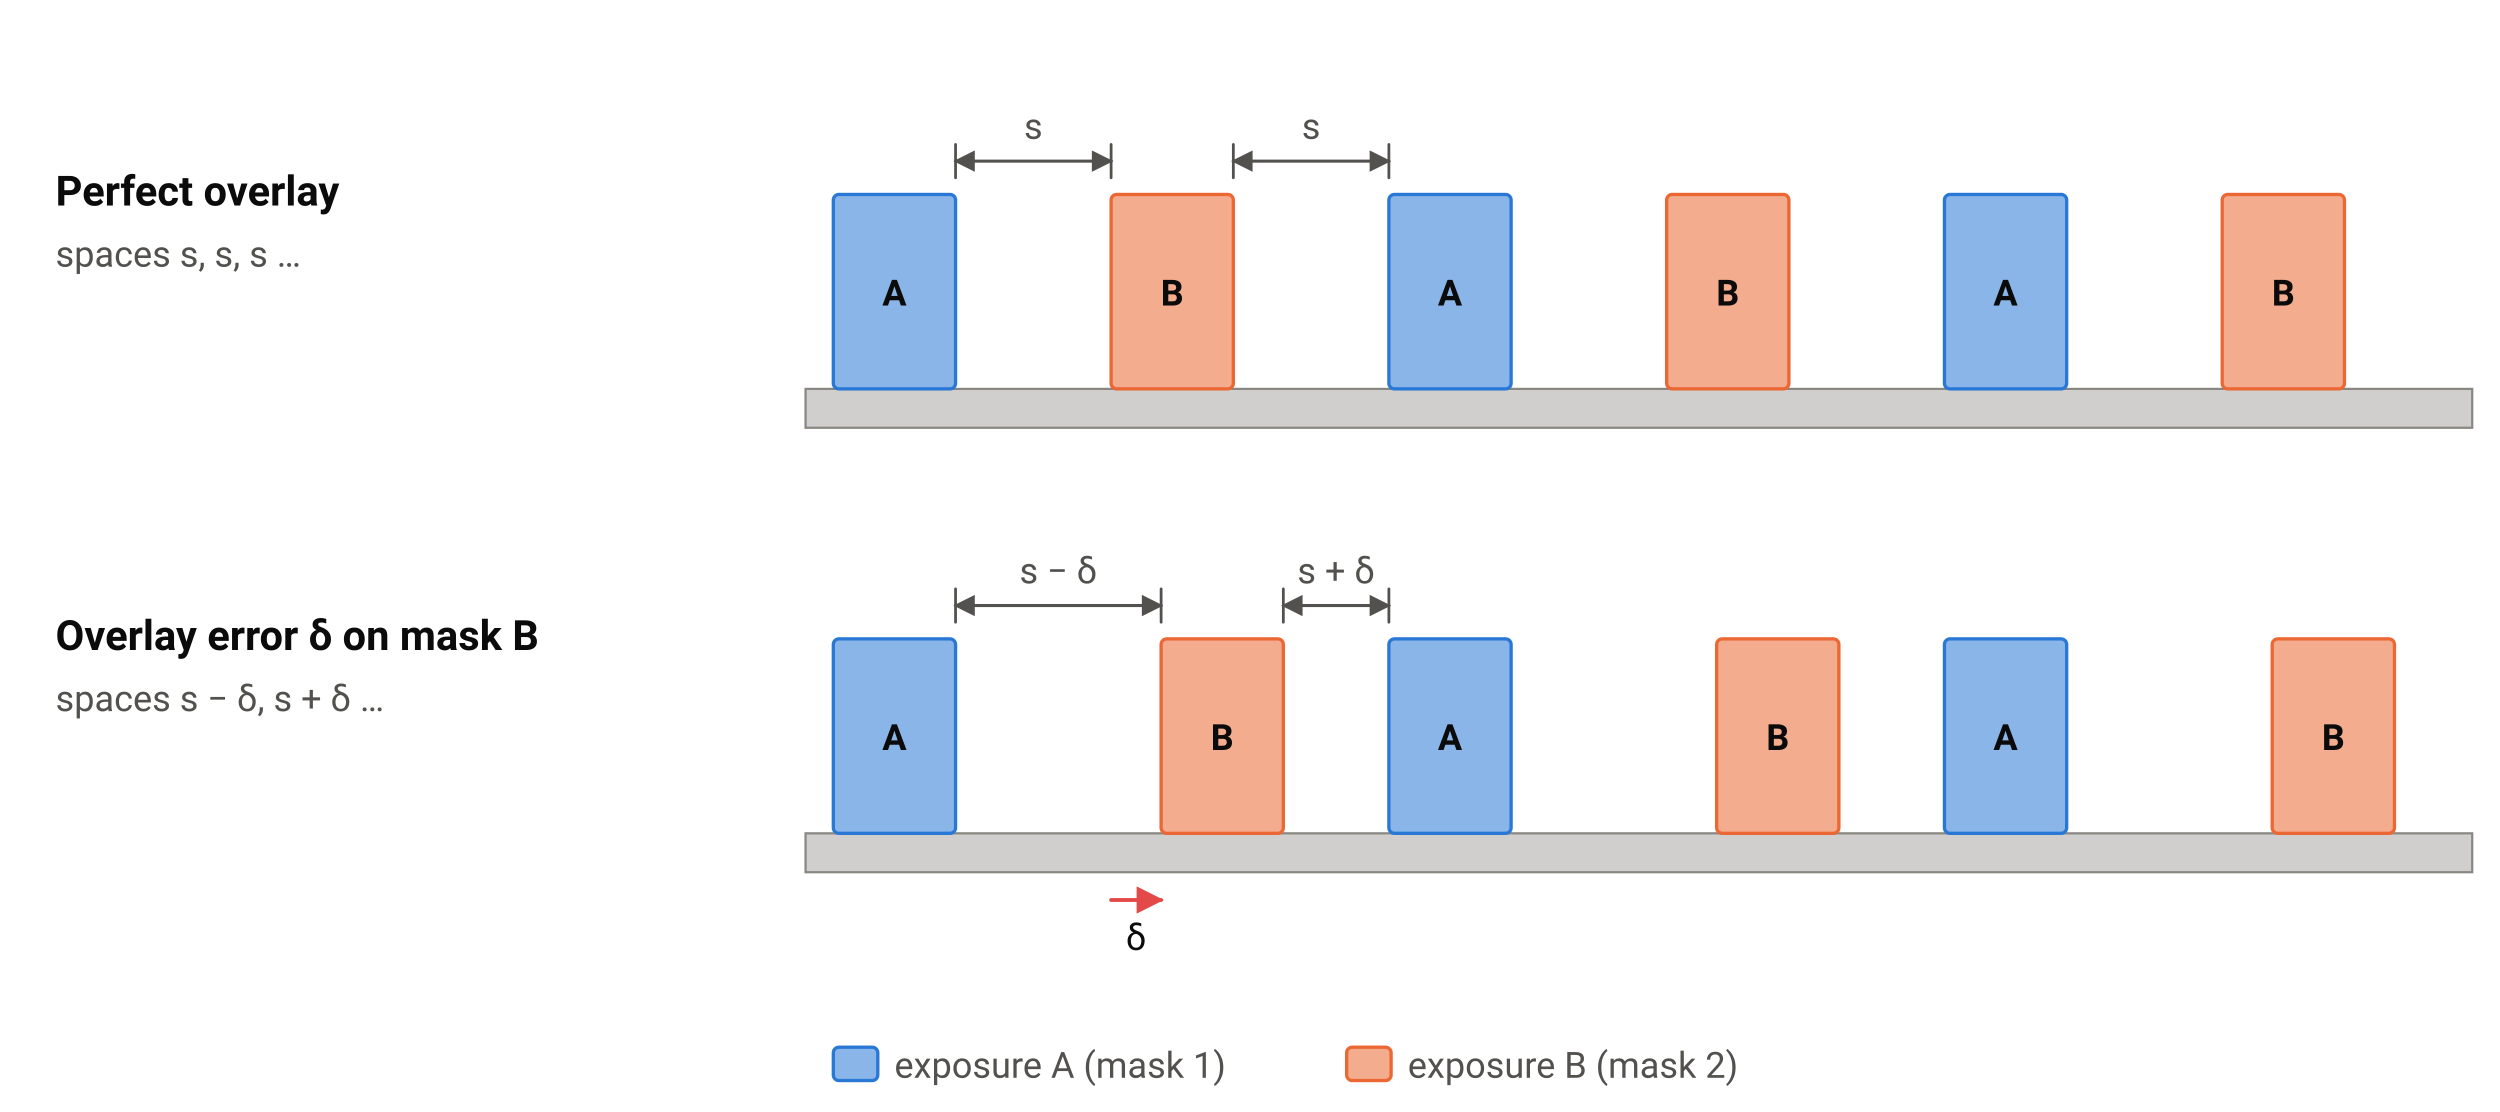
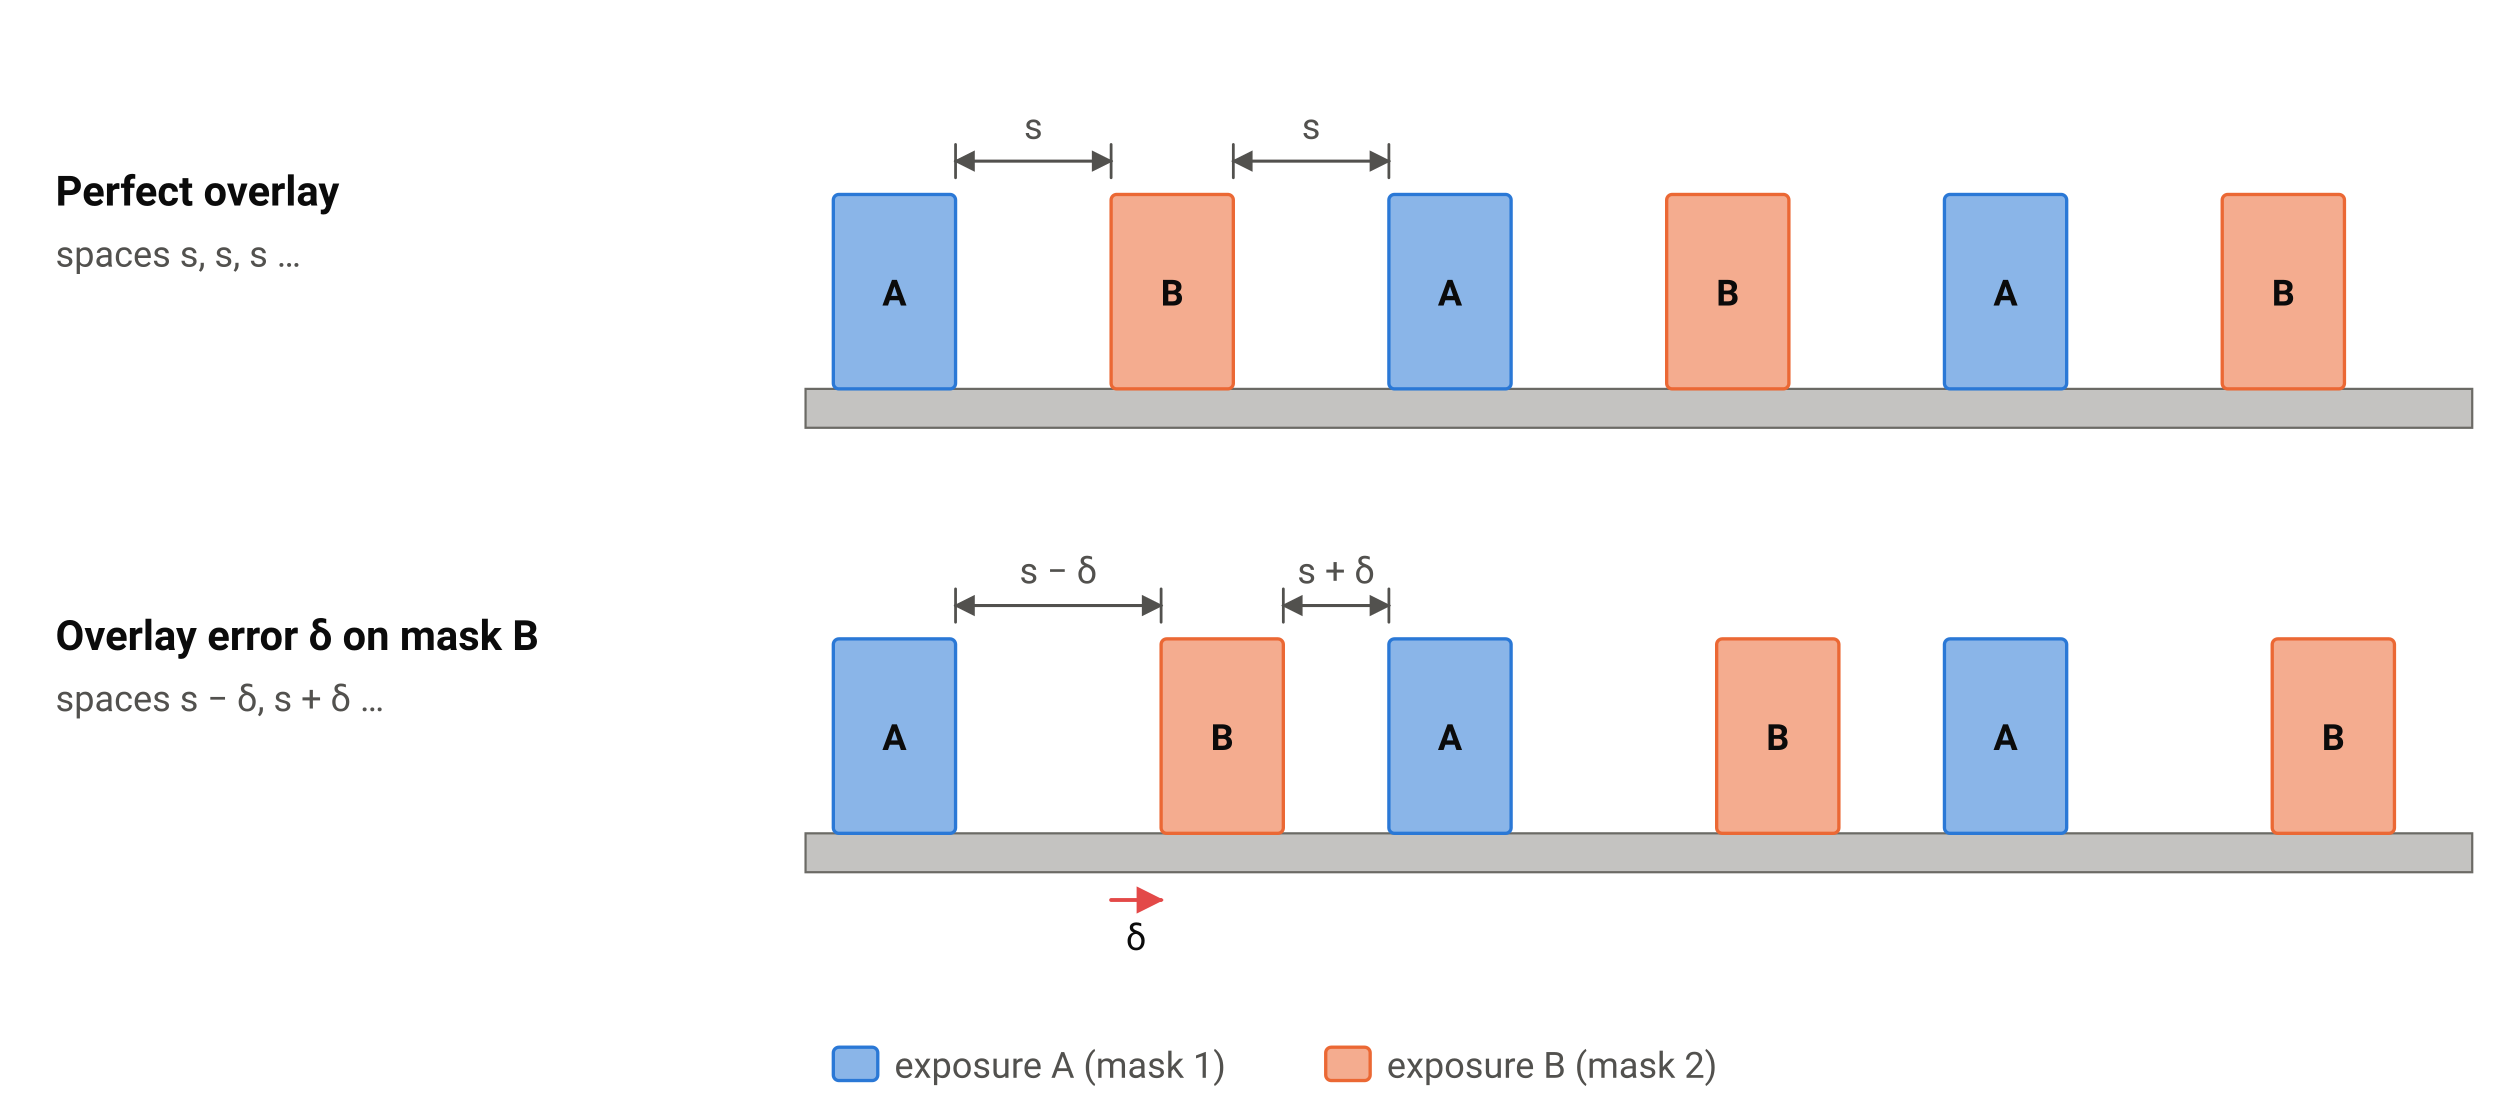
- <svg xmlns="http://www.w3.org/2000/svg" viewBox="0 0 900 400" width="900" height="400" role="img" aria-labelledby="t d" font-family="system-ui, -apple-system, 'Segoe UI', Roboto, Helvetica, Arial, sans-serif">
+ <svg xmlns="http://www.w3.org/2000/svg" viewBox="0 0 900 400" width="900" height="400" role="img" aria-labelledby="t d" font-family="Roboto, system-ui, -apple-system, 'Segoe UI', 'Helvetica Neue', Arial, sans-serif">
  <defs>
-     <marker id="arr-muted" viewBox="0 0 10 10" refX="9" refY="5" markerWidth="7" markerHeight="7" orient="auto-start-reverse">
-       <path d="M0,0 L10,5 L0,10 z" fill="#898781" />
-     </marker>
-     <marker id="arr-ink2" viewBox="0 0 10 10" refX="9" refY="5" markerWidth="7" markerHeight="7" orient="auto-start-reverse">
+     <marker id="arr-52514e" viewBox="0 0 10 10" refX="9" refY="5" markerWidth="7" markerHeight="7" orient="auto-start-reverse">
      <path d="M0,0 L10,5 L0,10 z" fill="#52514e" />
    </marker>
-     <marker id="arr-ink" viewBox="0 0 10 10" refX="9" refY="5" markerWidth="7" markerHeight="7" orient="auto-start-reverse">
-       <path d="M0,0 L10,5 L0,10 z" fill="#0b0b0b" />
-     </marker>
-     <marker id="arr-red" viewBox="0 0 10 10" refX="9" refY="5" markerWidth="7" markerHeight="7" orient="auto-start-reverse">
+     <marker id="arr-e34948" viewBox="0 0 10 10" refX="9" refY="5" markerWidth="7" markerHeight="7" orient="auto-start-reverse">
      <path d="M0,0 L10,5 L0,10 z" fill="#e34948" />
    </marker>
-     <marker id="arr-blue" viewBox="0 0 10 10" refX="9" refY="5" markerWidth="7" markerHeight="7" orient="auto-start-reverse">
-       <path d="M0,0 L10,5 L0,10 z" fill="#2a78d6" />
-     </marker>
-     <marker id="arr-orange" viewBox="0 0 10 10" refX="9" refY="5" markerWidth="7" markerHeight="7" orient="auto-start-reverse">
-       <path d="M0,0 L10,5 L0,10 z" fill="#eb6834" />
-     </marker>
-     <marker id="arr-aqua" viewBox="0 0 10 10" refX="9" refY="5" markerWidth="7" markerHeight="7" orient="auto-start-reverse">
-       <path d="M0,0 L10,5 L0,10 z" fill="#1baf7a" />
-     </marker>
-     <marker id="arr-violet" viewBox="0 0 10 10" refX="9" refY="5" markerWidth="7" markerHeight="7" orient="auto-start-reverse">
-       <path d="M0,0 L10,5 L0,10 z" fill="#4a3aa7" />
-     </marker>
-     <marker id="arr-green" viewBox="0 0 10 10" refX="9" refY="5" markerWidth="7" markerHeight="7" orient="auto-start-reverse">
-       <path d="M0,0 L10,5 L0,10 z" fill="#008300" />
-     </marker>
  </defs>
-   <text x="20.0" y="74.0" font-size="15" text-anchor="start" fill="#0b0b0b" font-weight="600">Perfect overlay</text>
-   <text x="20.0" y="96.0" font-size="13" text-anchor="start" fill="#52514e" font-weight="400">spaces s, s, s …</text>
-   <rect x="290.0" y="140.0" width="600.0" height="14.0" rx="0" fill="#d0cfcd" stroke="#898781" stroke-width="0.8" />
-   <rect x="300.0" y="70.0" width="44.0" height="70.0" rx="2" fill="#8ab5e8" stroke="#2a78d6" stroke-width="1.2" />
-   <text x="322.0" y="110.0" font-size="13" text-anchor="middle" fill="#0b0b0b" font-weight="600">A</text>
-   <rect x="400.0" y="70.0" width="44.0" height="70.0" rx="2" fill="#f4ac8f" stroke="#eb6834" stroke-width="1.2" />
-   <text x="422.0" y="110.0" font-size="13" text-anchor="middle" fill="#0b0b0b" font-weight="600">B</text>
-   <rect x="500.0" y="70.0" width="44.0" height="70.0" rx="2" fill="#8ab5e8" stroke="#2a78d6" stroke-width="1.2" />
-   <text x="522.0" y="110.0" font-size="13" text-anchor="middle" fill="#0b0b0b" font-weight="600">A</text>
-   <rect x="600.0" y="70.0" width="44.0" height="70.0" rx="2" fill="#f4ac8f" stroke="#eb6834" stroke-width="1.2" />
-   <text x="622.0" y="110.0" font-size="13" text-anchor="middle" fill="#0b0b0b" font-weight="600">B</text>
-   <rect x="700.0" y="70.0" width="44.0" height="70.0" rx="2" fill="#8ab5e8" stroke="#2a78d6" stroke-width="1.2" />
-   <text x="722.0" y="110.0" font-size="13" text-anchor="middle" fill="#0b0b0b" font-weight="600">A</text>
-   <rect x="800.0" y="70.0" width="44.0" height="70.0" rx="2" fill="#f4ac8f" stroke="#eb6834" stroke-width="1.2" />
-   <text x="822.0" y="110.0" font-size="13" text-anchor="middle" fill="#0b0b0b" font-weight="600">B</text>
-   <line x1="344.0" y1="58.0" x2="400.0" y2="58.0" stroke="#52514e" stroke-width="1.1" stroke-linecap="round" marker-end="url(#arr-ink2)" marker-start="url(#arr-ink2)" />
-   <line x1="344.0" y1="52.0" x2="344.0" y2="64.0" stroke="#52514e" stroke-width="1.0" stroke-linecap="round" />
-   <line x1="400.0" y1="52.0" x2="400.0" y2="64.0" stroke="#52514e" stroke-width="1.0" stroke-linecap="round" />
-   <text x="372.0" y="50.0" font-size="13" text-anchor="middle" fill="#52514e" font-weight="400">s</text>
-   <line x1="444.0" y1="58.0" x2="500.0" y2="58.0" stroke="#52514e" stroke-width="1.1" stroke-linecap="round" marker-end="url(#arr-ink2)" marker-start="url(#arr-ink2)" />
-   <line x1="444.0" y1="52.0" x2="444.0" y2="64.0" stroke="#52514e" stroke-width="1.0" stroke-linecap="round" />
-   <line x1="500.0" y1="52.0" x2="500.0" y2="64.0" stroke="#52514e" stroke-width="1.0" stroke-linecap="round" />
-   <text x="472.0" y="50.0" font-size="13" text-anchor="middle" fill="#52514e" font-weight="400">s</text>
-   <text x="20.0" y="234.0" font-size="15" text-anchor="start" fill="#0b0b0b" font-weight="600">Overlay error δ on mask B</text>
-   <text x="20.0" y="256.0" font-size="13" text-anchor="start" fill="#52514e" font-weight="400">spaces s − δ, s + δ …</text>
-   <rect x="290.0" y="300.0" width="600.0" height="14.0" rx="0" fill="#d0cfcd" stroke="#898781" stroke-width="0.8" />
-   <rect x="300.0" y="230.0" width="44.0" height="70.0" rx="2" fill="#8ab5e8" stroke="#2a78d6" stroke-width="1.2" />
-   <text x="322.0" y="270.0" font-size="13" text-anchor="middle" fill="#0b0b0b" font-weight="600">A</text>
-   <rect x="418.0" y="230.0" width="44.0" height="70.0" rx="2" fill="#f4ac8f" stroke="#eb6834" stroke-width="1.2" />
-   <text x="440.0" y="270.0" font-size="13" text-anchor="middle" fill="#0b0b0b" font-weight="600">B</text>
-   <rect x="500.0" y="230.0" width="44.0" height="70.0" rx="2" fill="#8ab5e8" stroke="#2a78d6" stroke-width="1.2" />
-   <text x="522.0" y="270.0" font-size="13" text-anchor="middle" fill="#0b0b0b" font-weight="600">A</text>
-   <rect x="618.0" y="230.0" width="44.0" height="70.0" rx="2" fill="#f4ac8f" stroke="#eb6834" stroke-width="1.2" />
-   <text x="640.0" y="270.0" font-size="13" text-anchor="middle" fill="#0b0b0b" font-weight="600">B</text>
-   <rect x="700.0" y="230.0" width="44.0" height="70.0" rx="2" fill="#8ab5e8" stroke="#2a78d6" stroke-width="1.2" />
-   <text x="722.0" y="270.0" font-size="13" text-anchor="middle" fill="#0b0b0b" font-weight="600">A</text>
-   <rect x="818.0" y="230.0" width="44.0" height="70.0" rx="2" fill="#f4ac8f" stroke="#eb6834" stroke-width="1.2" />
-   <text x="840.0" y="270.0" font-size="13" text-anchor="middle" fill="#0b0b0b" font-weight="600">B</text>
-   <line x1="344.0" y1="218.0" x2="418.0" y2="218.0" stroke="#52514e" stroke-width="1.1" stroke-linecap="round" marker-end="url(#arr-ink2)" marker-start="url(#arr-ink2)" />
-   <line x1="344.0" y1="212.0" x2="344.0" y2="224.0" stroke="#52514e" stroke-width="1.0" stroke-linecap="round" />
-   <line x1="418.0" y1="212.0" x2="418.0" y2="224.0" stroke="#52514e" stroke-width="1.0" stroke-linecap="round" />
-   <text x="381.0" y="210.0" font-size="13" text-anchor="middle" fill="#52514e" font-weight="400">s − δ</text>
-   <line x1="462.0" y1="218.0" x2="500.0" y2="218.0" stroke="#52514e" stroke-width="1.1" stroke-linecap="round" marker-end="url(#arr-ink2)" marker-start="url(#arr-ink2)" />
-   <line x1="462.0" y1="212.0" x2="462.0" y2="224.0" stroke="#52514e" stroke-width="1.0" stroke-linecap="round" />
-   <line x1="500.0" y1="212.0" x2="500.0" y2="224.0" stroke="#52514e" stroke-width="1.0" stroke-linecap="round" />
-   <text x="481.0" y="210.0" font-size="13" text-anchor="middle" fill="#52514e" font-weight="400">s + δ</text>
-   <line x1="400.0" y1="324.0" x2="418.0" y2="324.0" stroke="#e34948" stroke-width="1.4" stroke-linecap="round" marker-end="url(#arr-red)" />
-   <text x="409.0" y="342.0" font-size="13" text-anchor="middle" fill="#0b0b0b" font-weight="400">δ</text>
-   <rect x="300.0" y="377.0" width="16.0" height="12.0" rx="2" fill="#8ab5e8" stroke="#2a78d6" stroke-width="1.2" />
-   <text x="322.0" y="388.0" font-size="13" text-anchor="start" fill="#52514e" font-weight="400">exposure A (mask 1)</text>
-   <rect x="484.8" y="377.0" width="16.0" height="12.0" rx="2" fill="#f4ac8f" stroke="#eb6834" stroke-width="1.2" />
-   <text x="506.8" y="388.0" font-size="13" text-anchor="start" fill="#52514e" font-weight="400">exposure B (mask 2)</text>
+   <text x="20" y="74" font-size="15" text-anchor="start" fill="#0b0b0b" font-weight="600">Perfect overlay</text>
+   <text x="20" y="96" font-size="13" text-anchor="start" fill="#52514e" font-weight="400">spaces s, s, s …</text>
+   <rect x="290" y="140" width="600" height="14" rx="0" fill="#c4c3c1" stroke="#6b6a65" stroke-width="0.8" />
+   <rect x="300" y="70" width="44" height="70" rx="2" fill="#8ab5e8" stroke="#2a78d6" stroke-width="1.2" />
+   <text x="322" y="110" font-size="13" text-anchor="middle" fill="#0b0b0b" font-weight="600">A</text>
+   <rect x="400" y="70" width="44" height="70" rx="2" fill="#f4ac8f" stroke="#eb6834" stroke-width="1.2" />
+   <text x="422" y="110" font-size="13" text-anchor="middle" fill="#0b0b0b" font-weight="600">B</text>
+   <rect x="500" y="70" width="44" height="70" rx="2" fill="#8ab5e8" stroke="#2a78d6" stroke-width="1.2" />
+   <text x="522" y="110" font-size="13" text-anchor="middle" fill="#0b0b0b" font-weight="600">A</text>
+   <rect x="600" y="70" width="44" height="70" rx="2" fill="#f4ac8f" stroke="#eb6834" stroke-width="1.2" />
+   <text x="622" y="110" font-size="13" text-anchor="middle" fill="#0b0b0b" font-weight="600">B</text>
+   <rect x="700" y="70" width="44" height="70" rx="2" fill="#8ab5e8" stroke="#2a78d6" stroke-width="1.2" />
+   <text x="722" y="110" font-size="13" text-anchor="middle" fill="#0b0b0b" font-weight="600">A</text>
+   <rect x="800" y="70" width="44" height="70" rx="2" fill="#f4ac8f" stroke="#eb6834" stroke-width="1.2" />
+   <text x="822" y="110" font-size="13" text-anchor="middle" fill="#0b0b0b" font-weight="600">B</text>
+   <line x1="344" y1="58" x2="400" y2="58" stroke="#52514e" stroke-width="1.1" stroke-linecap="round" marker-end="url(#arr-52514e)" marker-start="url(#arr-52514e)" />
+   <line x1="344" y1="52" x2="344" y2="64" stroke="#52514e" stroke-width="1" stroke-linecap="round" />
+   <line x1="400" y1="52" x2="400" y2="64" stroke="#52514e" stroke-width="1" stroke-linecap="round" />
+   <text x="372" y="50" font-size="13" text-anchor="middle" fill="#52514e" font-weight="400">s</text>
+   <line x1="444" y1="58" x2="500" y2="58" stroke="#52514e" stroke-width="1.1" stroke-linecap="round" marker-end="url(#arr-52514e)" marker-start="url(#arr-52514e)" />
+   <line x1="444" y1="52" x2="444" y2="64" stroke="#52514e" stroke-width="1" stroke-linecap="round" />
+   <line x1="500" y1="52" x2="500" y2="64" stroke="#52514e" stroke-width="1" stroke-linecap="round" />
+   <text x="472" y="50" font-size="13" text-anchor="middle" fill="#52514e" font-weight="400">s</text>
+   <text x="20" y="234" font-size="15" text-anchor="start" fill="#0b0b0b" font-weight="600">Overlay error δ on mask B</text>
+   <text x="20" y="256" font-size="13" text-anchor="start" fill="#52514e" font-weight="400">spaces s − δ, s + δ …</text>
+   <rect x="290" y="300" width="600" height="14" rx="0" fill="#c4c3c1" stroke="#6b6a65" stroke-width="0.8" />
+   <rect x="300" y="230" width="44" height="70" rx="2" fill="#8ab5e8" stroke="#2a78d6" stroke-width="1.2" />
+   <text x="322" y="270" font-size="13" text-anchor="middle" fill="#0b0b0b" font-weight="600">A</text>
+   <rect x="418" y="230" width="44" height="70" rx="2" fill="#f4ac8f" stroke="#eb6834" stroke-width="1.2" />
+   <text x="440" y="270" font-size="13" text-anchor="middle" fill="#0b0b0b" font-weight="600">B</text>
+   <rect x="500" y="230" width="44" height="70" rx="2" fill="#8ab5e8" stroke="#2a78d6" stroke-width="1.2" />
+   <text x="522" y="270" font-size="13" text-anchor="middle" fill="#0b0b0b" font-weight="600">A</text>
+   <rect x="618" y="230" width="44" height="70" rx="2" fill="#f4ac8f" stroke="#eb6834" stroke-width="1.2" />
+   <text x="640" y="270" font-size="13" text-anchor="middle" fill="#0b0b0b" font-weight="600">B</text>
+   <rect x="700" y="230" width="44" height="70" rx="2" fill="#8ab5e8" stroke="#2a78d6" stroke-width="1.2" />
+   <text x="722" y="270" font-size="13" text-anchor="middle" fill="#0b0b0b" font-weight="600">A</text>
+   <rect x="818" y="230" width="44" height="70" rx="2" fill="#f4ac8f" stroke="#eb6834" stroke-width="1.2" />
+   <text x="840" y="270" font-size="13" text-anchor="middle" fill="#0b0b0b" font-weight="600">B</text>
+   <line x1="344" y1="218" x2="418" y2="218" stroke="#52514e" stroke-width="1.1" stroke-linecap="round" marker-end="url(#arr-52514e)" marker-start="url(#arr-52514e)" />
+   <line x1="344" y1="212" x2="344" y2="224" stroke="#52514e" stroke-width="1" stroke-linecap="round" />
+   <line x1="418" y1="212" x2="418" y2="224" stroke="#52514e" stroke-width="1" stroke-linecap="round" />
+   <text x="381" y="210" font-size="13" text-anchor="middle" fill="#52514e" font-weight="400">s − δ</text>
+   <line x1="462" y1="218" x2="500" y2="218" stroke="#52514e" stroke-width="1.1" stroke-linecap="round" marker-end="url(#arr-52514e)" marker-start="url(#arr-52514e)" />
+   <line x1="462" y1="212" x2="462" y2="224" stroke="#52514e" stroke-width="1" stroke-linecap="round" />
+   <line x1="500" y1="212" x2="500" y2="224" stroke="#52514e" stroke-width="1" stroke-linecap="round" />
+   <text x="481" y="210" font-size="13" text-anchor="middle" fill="#52514e" font-weight="400">s + δ</text>
+   <line x1="400" y1="324" x2="418" y2="324" stroke="#e34948" stroke-width="1.4" stroke-linecap="round" marker-end="url(#arr-e34948)" />
+   <text x="409" y="342" font-size="13" text-anchor="middle" fill="#0b0b0b" font-weight="400">δ</text>
+   <rect x="300" y="377" width="16" height="12" rx="2" fill="#8ab5e8" stroke="#2a78d6" stroke-width="1.2" />
+   <text x="322" y="388" font-size="13" text-anchor="start" fill="#52514e" font-weight="400">exposure A (mask 1)</text>
+   <rect x="477.26" y="377" width="16" height="12" rx="2" fill="#f4ac8f" stroke="#eb6834" stroke-width="1.2" />
+   <text x="499.26" y="388" font-size="13" text-anchor="start" fill="#52514e" font-weight="400">exposure B (mask 2)</text>
</svg>
